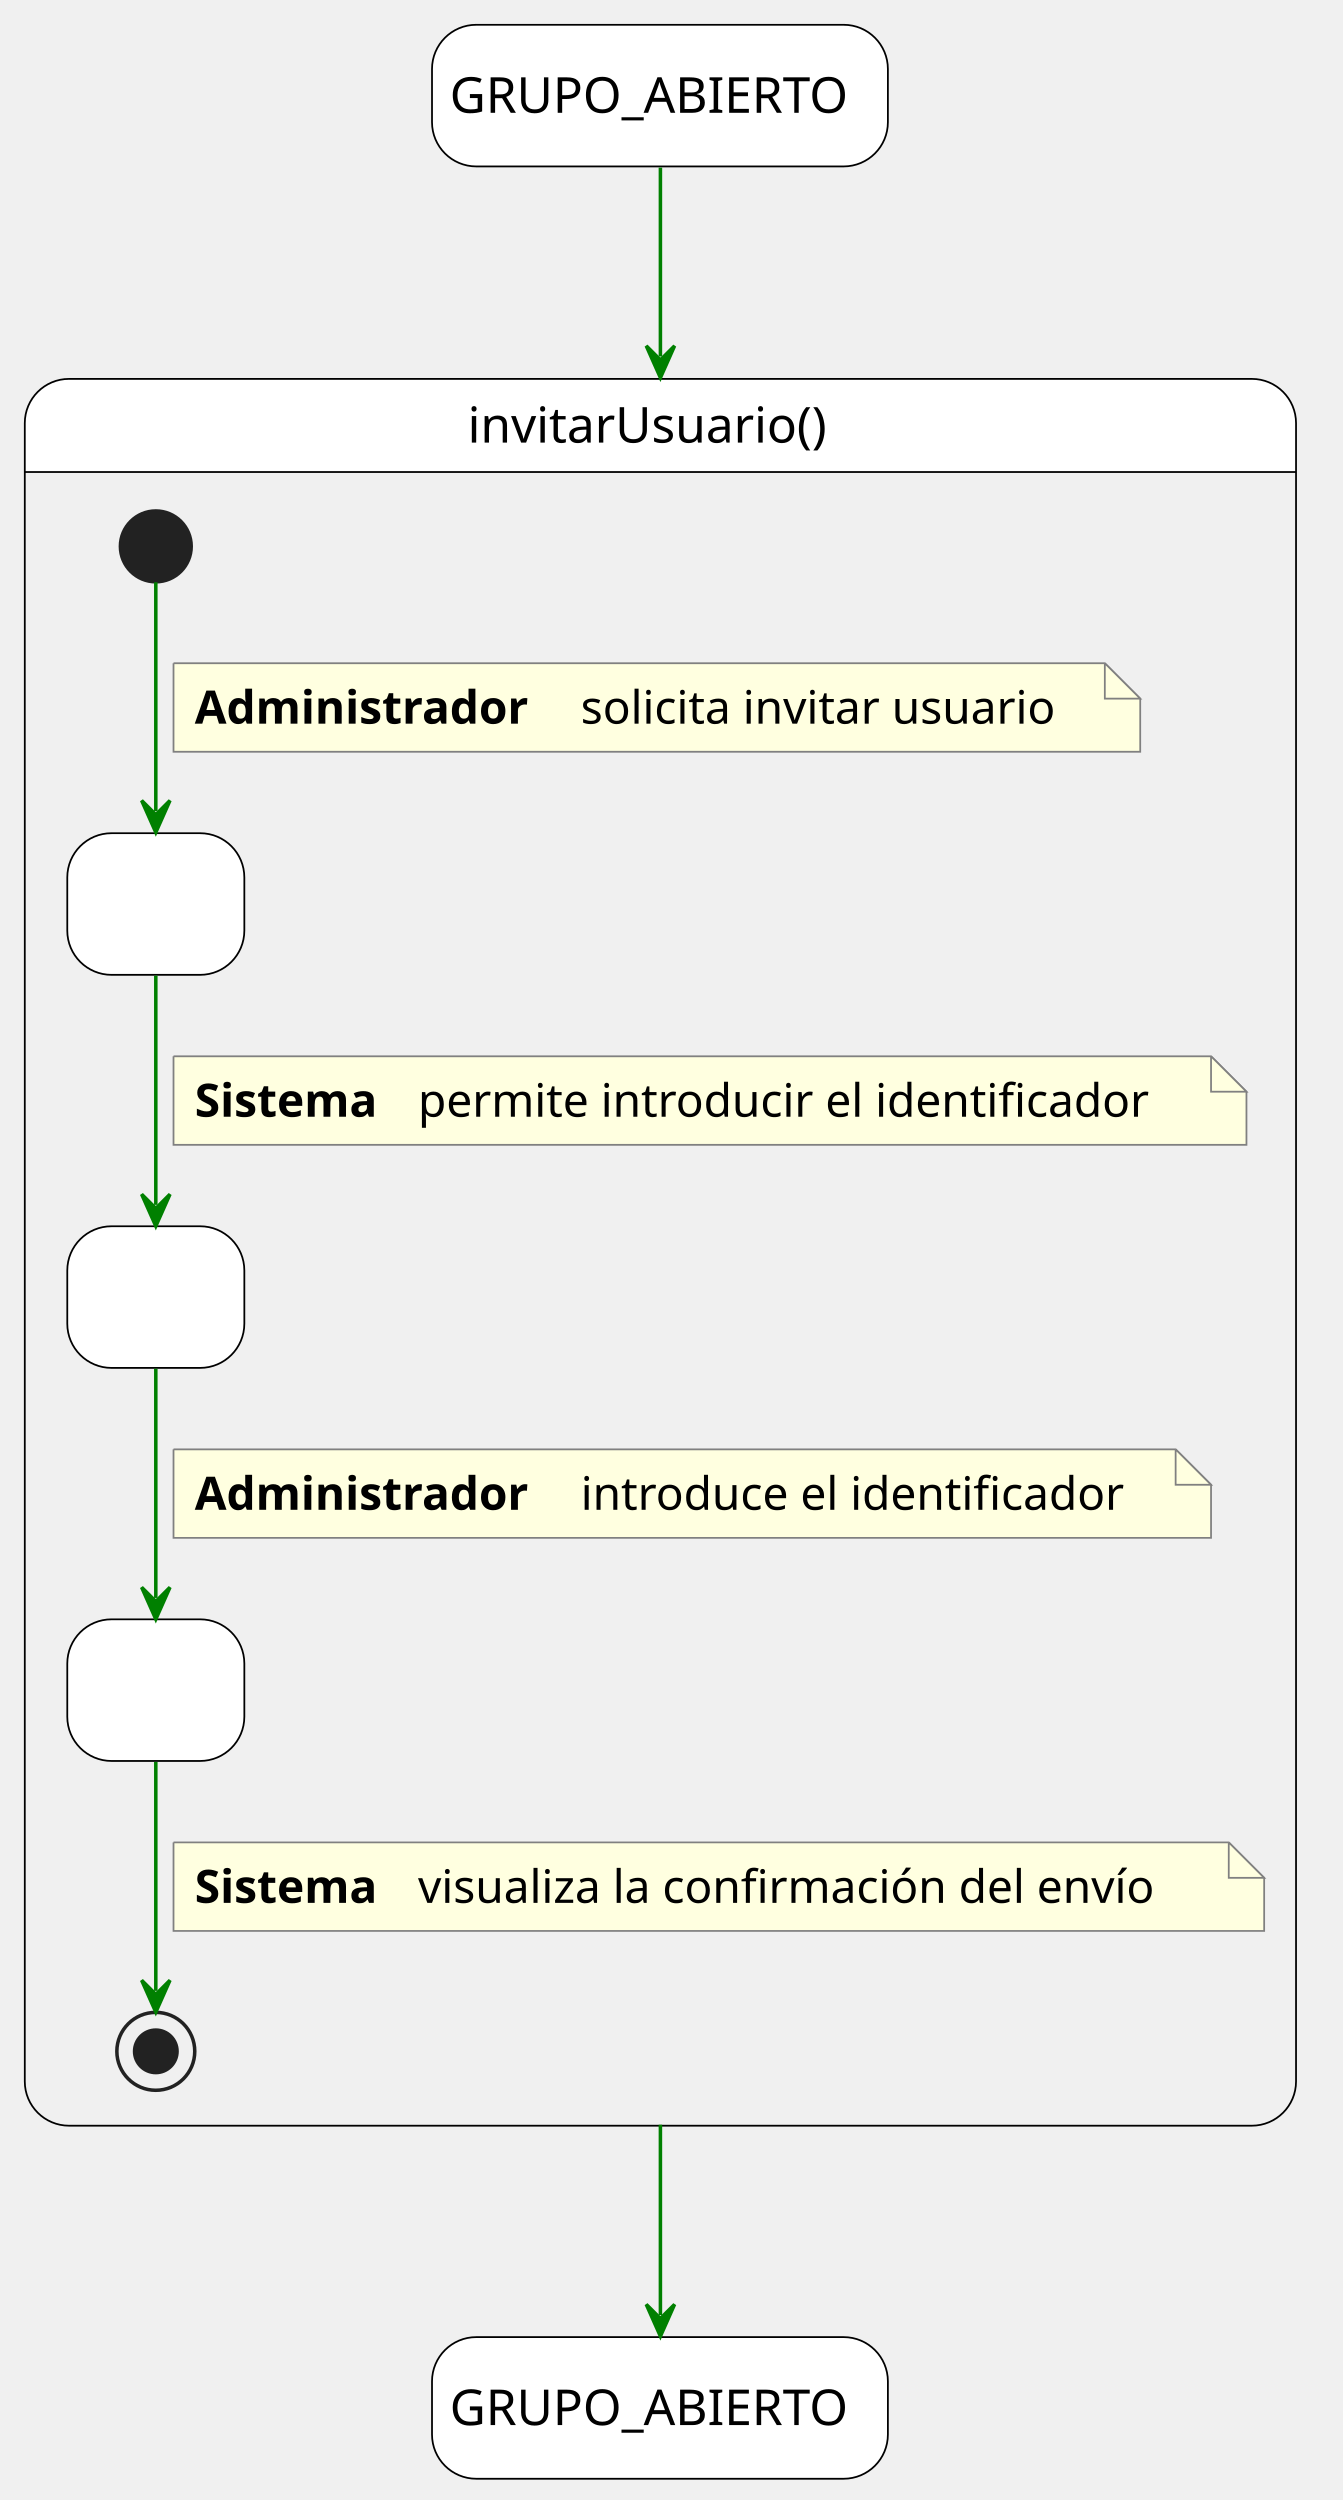
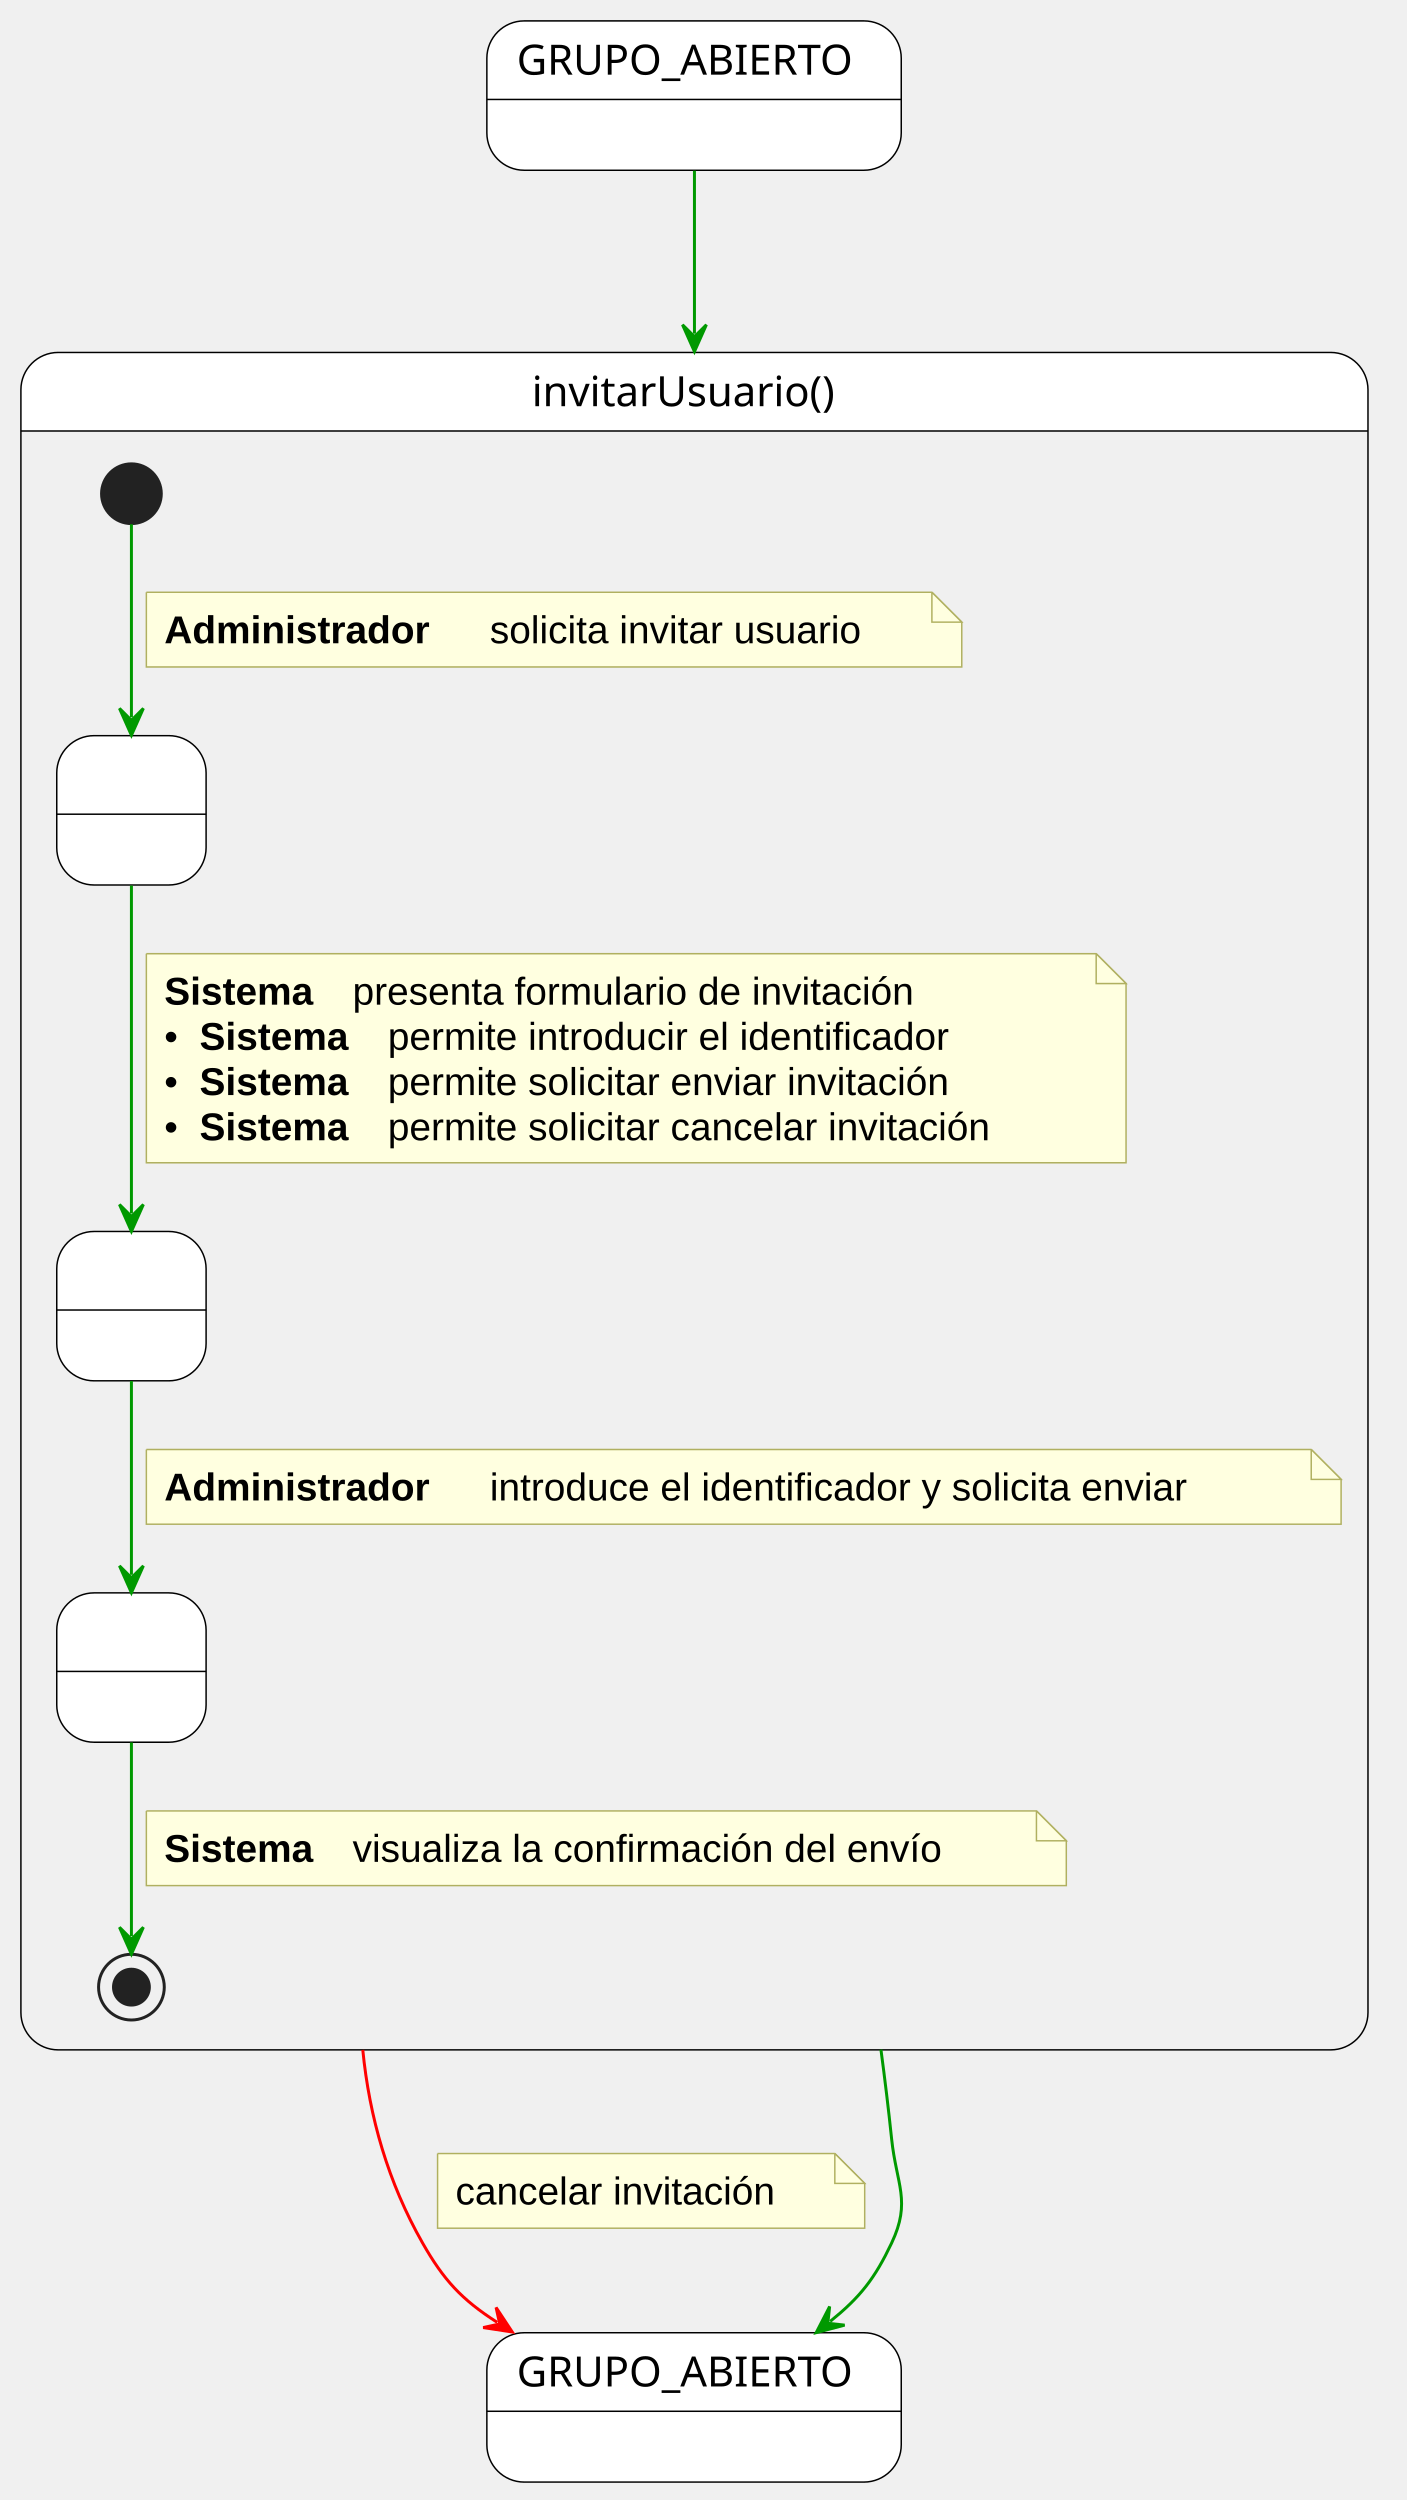
- <svg xmlns="http://www.w3.org/2000/svg" contentStyleType="text/css" data-diagram-type="STATE" height="706px" preserveAspectRatio="none" style="width:379px;height:706px;background:#FFFFFF;" version="1.1" viewBox="0 0 379 706" width="379px" zoomAndPan="magnify">
+ <svg xmlns="http://www.w3.org/2000/svg" contentStyleType="text/css" data-diagram-type="STATE" height="837px" preserveAspectRatio="none" style="width:471px;height:837px;background:#FFFFFF;" version="1.1" viewBox="0 0 471 837" width="471px" zoomAndPan="magnify">
  <defs />
  <g>
-     <rect fill="#FFFFFF" height="40" rx="12.5" ry="12.5" style="stroke:#000000;stroke-width:0.5;" width="128.74" x="122" y="7" />
-     <text fill="#000000" font-family="sans-serif" font-size="14" lengthAdjust="spacing" textLength="118.74" x="127" y="31.847">GRUPO_ABIERTO</text>
-     <path d="M19.5,107 L353.5,107 A12.5,12.5 0 0 1 366,119.5 L366,133.297 L7,133.297 L7,119.5 A12.5,12.5 0 0 1 19.5,107" fill="#FFFFFF" />
-     <rect fill="none" height="493.297" rx="12.5" ry="12.5" style="stroke:#000000;stroke-width:0.5;" width="359" x="7" y="107" />
-     <line style="stroke:#000000;stroke-width:0.5;" x1="7" x2="366" y1="133.297" y2="133.297" />
-     <text fill="#000000" font-family="sans-serif" font-size="14" lengthAdjust="spacing" textLength="108.89" x="132.055" y="124.995">invitarUsuario()</text>
-     <rect fill="#FFFFFF" height="40" rx="12.5" ry="12.5" style="stroke:#000000;stroke-width:0.5;" width="50" x="19" y="235.297" />
-     <text fill="#000000" font-family="sans-serif" font-size="14" lengthAdjust="spacing" textLength="4.45" x="41.775" y="260.144"> </text>
-     <rect fill="#FFFFFF" height="40" rx="12.5" ry="12.5" style="stroke:#000000;stroke-width:0.5;" width="50" x="19" y="346.297" />
-     <text fill="#000000" font-family="sans-serif" font-size="14" lengthAdjust="spacing" textLength="4.45" x="41.775" y="371.144"> </text>
-     <rect fill="#FFFFFF" height="40" rx="12.5" ry="12.5" style="stroke:#000000;stroke-width:0.5;" width="50" x="19" y="457.297" />
-     <text fill="#000000" font-family="sans-serif" font-size="14" lengthAdjust="spacing" textLength="4.45" x="41.775" y="482.144"> </text>
-     <ellipse cx="44" cy="154.297" fill="#222222" rx="10" ry="10" style="stroke:#222222;stroke-width:1;" />
-     <ellipse cx="44" cy="579.297" fill="none" rx="11" ry="11" style="stroke:#222222;stroke-width:1;" />
-     <ellipse cx="44" cy="579.297" fill="#222222" rx="6" ry="6" style="stroke:#222222;stroke-width:1;" />
-     <g class="link" data-entity-1=".start.MainBlock" data-entity-2="Paso1" data-source-line="18" data-uid="lnk3" id="link_.start.MainBlock_Paso1">
-       <path d="M44,164.437 C44,180.417 44,207.787 44,229.067" fill="none" id="*start*MainBlock-to-Paso1" style="stroke:#008000;stroke-width:1;" />
-       <polygon fill="#008000" points="44,235.067,48,226.067,44,230.067,40,226.067,44,235.067" style="stroke:#008000;stroke-width:1;" />
-       <path d="M49,187.297 L49,212.297 L322,212.297 L322,197.297 L312,187.297 L49,187.297" fill="#FFFFE0" style="stroke:#808080;stroke-width:0.5;" />
-       <path d="M312,187.297 L312,197.297 L322,197.297 L312,187.297" fill="#FFFFE0" style="stroke:#808080;stroke-width:0.5;" />
-       <text fill="#000000" font-family="sans-serif" font-size="13" font-weight="bold" lengthAdjust="spacing" textLength="104.863" x="55" y="204.364">Administrador</text>
-       <text fill="#000000" font-family="sans-serif" font-size="13" lengthAdjust="spacing" textLength="143.73" x="163.996" y="204.364">solicita invitar usuario</text>
+     <g id="Inicio">
+       <rect fill="#FFFFFF" height="50" rx="12.5" ry="12.5" style="stroke:#000000;stroke-width:0.5;" width="138.74" x="163" y="7" />
+       <line style="stroke:#000000;stroke-width:0.5;" x1="163" x2="301.74" y1="33.297" y2="33.297" />
+       <text fill="#000000" font-family="sans-serif" font-size="14" lengthAdjust="spacing" textLength="118.74" x="173" y="24.995">GRUPO_ABIERTO</text>
    </g>
-     <g class="link" data-entity-1="Paso1" data-entity-2="Paso2" data-source-line="25" data-uid="lnk4" id="link_Paso1_Paso2">
-       <path d="M44,275.537 C44,295.457 44,320.397 44,340.257" fill="none" id="Paso1-to-Paso2" style="stroke:#008000;stroke-width:1;" />
-       <polygon fill="#008000" points="44,346.257,48,337.257,44,341.257,40,337.257,44,346.257" style="stroke:#008000;stroke-width:1;" />
-       <path d="M49,298.297 L49,323.297 L352,323.297 L352,308.297 L342,298.297 L49,298.297" fill="#FFFFE0" style="stroke:#808080;stroke-width:0.5;" />
-       <path d="M342,298.297 L342,308.297 L352,308.297 L342,298.297" fill="#FFFFE0" style="stroke:#808080;stroke-width:0.5;" />
-       <text fill="#000000" font-family="sans-serif" font-size="13" font-weight="bold" lengthAdjust="spacing" textLength="58.906" x="55" y="315.364">Sistema</text>
-       <text fill="#000000" font-family="sans-serif" font-size="13" lengthAdjust="spacing" textLength="219.477" x="118.039" y="315.364">permite introducir el identificador</text>
+     <path d="M19.5,118 L445.5,118 A12.5,12.5 0 0 1 458,130.5 L458,144.297 L7,144.297 L7,130.5 A12.5,12.5 0 0 1 19.5,118" fill="#FFFFFF" />
+     <rect fill="none" height="568.297" rx="12.5" ry="12.5" style="stroke:#000000;stroke-width:0.5;" width="451" x="7" y="118" />
+     <line style="stroke:#000000;stroke-width:0.5;" x1="7" x2="458" y1="144.297" y2="144.297" />
+     <text fill="#000000" font-family="sans-serif" font-size="14" lengthAdjust="spacing" textLength="108.89" x="178.055" y="135.995">invitarUsuario()</text>
+     <g id="MainBlock.Paso1">
+       <rect fill="#FFFFFF" height="50" rx="12.5" ry="12.5" style="stroke:#000000;stroke-width:0.5;" width="50" x="19" y="246.297" />
+       <line style="stroke:#000000;stroke-width:0.5;" x1="19" x2="69" y1="272.594" y2="272.594" />
+       <text fill="#000000" font-family="sans-serif" font-size="14" lengthAdjust="spacing" textLength="4.45" x="41.775" y="264.292"> </text>
    </g>
-     <g class="link" data-entity-1="Paso2" data-entity-2="Paso3" data-source-line="32" data-uid="lnk5" id="link_Paso2_Paso3">
-       <path d="M44,386.537 C44,406.457 44,431.397 44,451.257" fill="none" id="Paso2-to-Paso3" style="stroke:#008000;stroke-width:1;" />
-       <polygon fill="#008000" points="44,457.257,48,448.257,44,452.257,40,448.257,44,457.257" style="stroke:#008000;stroke-width:1;" />
-       <path d="M49,409.297 L49,434.297 L342,434.297 L342,419.297 L332,409.297 L49,409.297" fill="#FFFFE0" style="stroke:#808080;stroke-width:0.5;" />
-       <path d="M332,409.297 L332,419.297 L342,419.297 L332,409.297" fill="#FFFFE0" style="stroke:#808080;stroke-width:0.5;" />
-       <text fill="#000000" font-family="sans-serif" font-size="13" font-weight="bold" lengthAdjust="spacing" textLength="104.863" x="55" y="426.364">Administrador</text>
-       <text fill="#000000" font-family="sans-serif" font-size="13" lengthAdjust="spacing" textLength="163.42" x="163.996" y="426.364">introduce el identificador</text>
+     <g id="MainBlock.Paso2">
+       <rect fill="#FFFFFF" height="50" rx="12.5" ry="12.5" style="stroke:#000000;stroke-width:0.5;" width="50" x="19" y="412.297" />
+       <line style="stroke:#000000;stroke-width:0.5;" x1="19" x2="69" y1="438.594" y2="438.594" />
+       <text fill="#000000" font-family="sans-serif" font-size="14" lengthAdjust="spacing" textLength="4.45" x="41.775" y="430.292"> </text>
    </g>
-     <g class="link" data-entity-1="Paso3" data-entity-2=".end.MainBlock" data-source-line="39" data-uid="lnk7" id="link_Paso3_.end.MainBlock">
-       <path d="M44,497.577 C44,518.687 44,545.737 44,562.227" fill="none" id="Paso3-to-*end*MainBlock" style="stroke:#008000;stroke-width:1;" />
-       <polygon fill="#008000" points="44,568.227,48,559.227,44,563.227,40,559.227,44,568.227" style="stroke:#008000;stroke-width:1;" />
-       <path d="M49,520.297 L49,545.297 L357,545.297 L357,530.297 L347,520.297 L49,520.297" fill="#FFFFE0" style="stroke:#808080;stroke-width:0.5;" />
-       <path d="M347,520.297 L347,530.297 L357,530.297 L347,520.297" fill="#FFFFE0" style="stroke:#808080;stroke-width:0.5;" />
-       <text fill="#000000" font-family="sans-serif" font-size="13" font-weight="bold" lengthAdjust="spacing" textLength="58.906" x="55" y="537.364">Sistema</text>
-       <text fill="#000000" font-family="sans-serif" font-size="13" lengthAdjust="spacing" textLength="224.218" x="118.039" y="537.364">visualiza la confirmación del envío</text>
+     <g id="MainBlock.Paso3">
+       <rect fill="#FFFFFF" height="50" rx="12.5" ry="12.5" style="stroke:#000000;stroke-width:0.5;" width="50" x="19" y="533.297" />
+       <line style="stroke:#000000;stroke-width:0.5;" x1="19" x2="69" y1="559.594" y2="559.594" />
+       <text fill="#000000" font-family="sans-serif" font-size="14" lengthAdjust="spacing" textLength="4.45" x="41.775" y="551.292"> </text>
    </g>
-     <rect fill="#FFFFFF" height="40" rx="12.5" ry="12.5" style="stroke:#000000;stroke-width:0.5;" width="128.74" x="122" y="660" />
-     <text fill="#000000" font-family="sans-serif" font-size="14" lengthAdjust="spacing" textLength="118.74" x="127" y="684.847">GRUPO_ABIERTO</text>
-     <g class="link" data-entity-1="GRUPO_ABIERTO" data-entity-2="MainBlock" data-source-line="48" data-uid="lnk8" id="link_GRUPO_ABIERTO_MainBlock">
-       <path d="M186.5,47.33 C186.5,61.45 186.5,76.33 186.5,100.67" fill="none" id="GRUPO_ABIERTO-to-MainBlock" style="stroke:#008000;stroke-width:1;" />
-       <polygon fill="#008000" points="186.5,106.67,190.5,97.67,186.5,101.67,182.5,97.67,186.5,106.67" style="stroke:#008000;stroke-width:1;" />
+     <ellipse cx="44" cy="165.297" fill="#222222" rx="10" ry="10" style="stroke:#222222;stroke-width:1;" />
+     <ellipse cx="44" cy="665.297" fill="none" rx="11" ry="11" style="stroke:#222222;stroke-width:1;" />
+     <ellipse cx="44" cy="665.297" fill="#222222" rx="6" ry="6" style="stroke:#222222;stroke-width:1;" />
+     <g class="link" data-entity-1=".start.MainBlock" data-entity-2="Paso1" data-source-line="32" data-uid="lnk3" id="link_.start.MainBlock_Paso1">
+       <path d="M44,175.527 C44,191.237 44,217.657 44,240.167" fill="none" id="*start*MainBlock-to-Paso1" style="stroke:#009900;stroke-width:1;" />
+       <polygon fill="#009900" points="44,246.167,48,237.167,44,241.167,40,237.167,44,246.167" style="stroke:#009900;stroke-width:1;" />
+       <path d="M49,198.297 L49,223.297 L322,223.297 L322,208.297 L312,198.297 L49,198.297" fill="#FFFFE0" style="stroke:#B0B060;stroke-width:0.5;" />
+       <path d="M312,198.297 L312,208.297 L322,208.297 L312,198.297" fill="#FFFFE0" style="stroke:#B0B060;stroke-width:0.5;" />
+       <text fill="#000000" font-family="Arial" font-size="13" font-weight="bold" lengthAdjust="spacing" textLength="104.863" x="55" y="215.364">Administrador</text>
+       <text fill="#000000" font-family="Arial" font-size="13" lengthAdjust="spacing" textLength="143.73" x="163.996" y="215.364">solicita invitar usuario</text>
    </g>
-     <g class="link" data-entity-1="MainBlock" data-entity-2="GRUPO_ABIERTO_FINAL" data-source-line="49" data-uid="lnk9" id="link_MainBlock_GRUPO_ABIERTO_FINAL">
-       <path d="M186.5,600.03 C186.5,624.54 186.5,639.58 186.5,653.76" fill="none" id="MainBlock-to-GRUPO_ABIERTO_FINAL" style="stroke:#008000;stroke-width:1;" />
-       <polygon fill="#008000" points="186.5,659.76,190.5,650.76,186.5,654.76,182.5,650.76,186.5,659.76" style="stroke:#008000;stroke-width:1;" />
+     <g class="link" data-entity-1="Paso1" data-entity-2="Paso2" data-source-line="38" data-uid="lnk4" id="link_Paso1_Paso2">
+       <path d="M44,296.497 C44,327.587 44,375.247 44,406.267" fill="none" id="Paso1-to-Paso2" style="stroke:#009900;stroke-width:1;" />
+       <polygon fill="#009900" points="44,412.267,48,403.267,44,407.267,40,403.267,44,412.267" style="stroke:#009900;stroke-width:1;" />
+       <path d="M49,319.297 L49,389.297 L377,389.297 L377,329.297 L367,319.297 L49,319.297" fill="#FFFFE0" style="stroke:#B0B060;stroke-width:0.5;" />
+       <path d="M367,319.297 L367,329.297 L377,329.297 L367,319.297" fill="#FFFFE0" style="stroke:#B0B060;stroke-width:0.5;" />
+       <text fill="#000000" font-family="Arial" font-size="13" font-weight="bold" lengthAdjust="spacing" textLength="58.906" x="55" y="336.364">Sistema</text>
+       <text fill="#000000" font-family="Arial" font-size="13" lengthAdjust="spacing" textLength="216.753" x="118.039" y="336.364">presenta formulario de invitación</text>
+       <text fill="#000000" font-family="Arial" font-size="13" lengthAdjust="spacing" textLength="7.668" x="55" y="351.497">•</text>
+       <text fill="#000000" font-family="Arial" font-size="13" font-weight="bold" lengthAdjust="spacing" textLength="58.906" x="66.8" y="351.497">Sistema</text>
+       <text fill="#000000" font-family="Arial" font-size="13" lengthAdjust="spacing" textLength="219.477" x="129.839" y="351.497">permite introducir el identificador</text>
+       <text fill="#000000" font-family="Arial" font-size="13" lengthAdjust="spacing" textLength="7.668" x="55" y="366.629">•</text>
+       <text fill="#000000" font-family="Arial" font-size="13" font-weight="bold" lengthAdjust="spacing" textLength="58.906" x="66.8" y="366.629">Sistema</text>
+       <text fill="#000000" font-family="Arial" font-size="13" lengthAdjust="spacing" textLength="218.505" x="129.839" y="366.629">permite solicitar enviar invitación</text>
+       <text fill="#000000" font-family="Arial" font-size="13" lengthAdjust="spacing" textLength="7.668" x="55" y="381.762">•</text>
+       <text fill="#000000" font-family="Arial" font-size="13" font-weight="bold" lengthAdjust="spacing" textLength="58.906" x="66.8" y="381.762">Sistema</text>
+       <text fill="#000000" font-family="Arial" font-size="13" lengthAdjust="spacing" textLength="233.073" x="129.839" y="381.762">permite solicitar cancelar invitación</text>
+     </g>
+     <g class="link" data-entity-1="Paso2" data-entity-2="Paso3" data-source-line="47" data-uid="lnk5" id="link_Paso2_Paso3">
+       <path d="M44,462.377 C44,483.027 44,506.617 44,527.247" fill="none" id="Paso2-to-Paso3" style="stroke:#009900;stroke-width:1;" />
+       <polygon fill="#009900" points="44,533.247,48,524.247,44,528.247,40,524.247,44,533.247" style="stroke:#009900;stroke-width:1;" />
+       <path d="M49,485.297 L49,510.297 L449,510.297 L449,495.297 L439,485.297 L49,485.297" fill="#FFFFE0" style="stroke:#B0B060;stroke-width:0.5;" />
+       <path d="M439,485.297 L439,495.297 L449,495.297 L439,485.297" fill="#FFFFE0" style="stroke:#B0B060;stroke-width:0.5;" />
+       <text fill="#000000" font-family="Arial" font-size="13" font-weight="bold" lengthAdjust="spacing" textLength="104.863" x="55" y="502.364">Administrador</text>
+       <text fill="#000000" font-family="Arial" font-size="13" lengthAdjust="spacing" textLength="270.137" x="163.996" y="502.364">introduce el identificador y solicita enviar</text>
+     </g>
+     <g class="link" data-entity-1="Paso3" data-entity-2=".end.MainBlock" data-source-line="53" data-uid="lnk7" id="link_Paso3_.end.MainBlock">
+       <path d="M44,583.387 C44,605.787 44,632.067 44,648.247" fill="none" id="Paso3-to-*end*MainBlock" style="stroke:#009900;stroke-width:1;" />
+       <polygon fill="#009900" points="44,654.247,48,645.247,44,649.247,40,645.247,44,654.247" style="stroke:#009900;stroke-width:1;" />
+       <path d="M49,606.297 L49,631.297 L357,631.297 L357,616.297 L347,606.297 L49,606.297" fill="#FFFFE0" style="stroke:#B0B060;stroke-width:0.5;" />
+       <path d="M347,606.297 L347,616.297 L357,616.297 L347,606.297" fill="#FFFFE0" style="stroke:#B0B060;stroke-width:0.5;" />
+       <text fill="#000000" font-family="Arial" font-size="13" font-weight="bold" lengthAdjust="spacing" textLength="58.906" x="55" y="623.364">Sistema</text>
+       <text fill="#000000" font-family="Arial" font-size="13" lengthAdjust="spacing" textLength="224.218" x="118.039" y="623.364">visualiza la confirmación del envío</text>
+     </g>
+     <g id="Fin">
+       <rect fill="#FFFFFF" height="50" rx="12.5" ry="12.5" style="stroke:#000000;stroke-width:0.5;" width="138.74" x="163" y="781" />
+       <line style="stroke:#000000;stroke-width:0.5;" x1="163" x2="301.74" y1="807.297" y2="807.297" />
+       <text fill="#000000" font-family="sans-serif" font-size="14" lengthAdjust="spacing" textLength="118.74" x="173" y="798.995">GRUPO_ABIERTO</text>
+     </g>
+     <g class="link" data-entity-1="Inicio" data-entity-2="MainBlock" data-source-line="65" data-uid="lnk8" id="link_Inicio_MainBlock">
+       <path d="M232.5,57.15 C232.5,72.18 232.5,87.28 232.5,111.72" fill="none" id="Inicio-to-MainBlock" style="stroke:#009900;stroke-width:1;" />
+       <polygon fill="#009900" points="232.5,117.72,236.5,108.72,232.5,112.72,228.5,108.72,232.5,117.72" style="stroke:#009900;stroke-width:1;" />
+     </g>
+     <g class="link" data-entity-1="MainBlock" data-entity-2="Fin" data-source-line="68" data-uid="lnk9" id="link_MainBlock_Fin">
+       <path d="M294.94,686.22 C296.28,696.25 297.48,706.2 298.5,716 C300.11,731.47 305.16,736.94 298.5,751 C292.92,762.77 288.055,769.069 277.935,777.209" fill="none" id="MainBlock-to-Fin" style="stroke:#009900;stroke-width:1;" />
+       <polygon fill="#009900" points="273.26,780.97,282.78,778.446,277.156,777.836,277.766,772.212,273.26,780.97" style="stroke:#009900;stroke-width:1;" />
+     </g>
+     <g class="link" data-entity-1="MainBlock" data-entity-2="Fin" data-source-line="71" data-uid="lnk10" id="link_MainBlock_Fin">
+       <path d="M121.46,686.31 C123.67,708.79 129.91,730.65 141.5,751 C148.5,763.29 154.466,769.847 166.456,777.517" fill="none" id="MainBlock-to-Fin-1" style="stroke:#FF0000;stroke-width:1;" />
+       <polygon fill="#FF0000" points="171.51,780.75,166.084,772.531,167.298,778.056,161.773,779.27,171.51,780.75" style="stroke:#FF0000;stroke-width:1;" />
+       <path d="M146.5,721 L146.5,746 L289.5,746 L289.5,731 L279.5,721 L146.5,721" fill="#FFFFE0" style="stroke:#B0B060;stroke-width:0.5;" />
+       <path d="M279.5,721 L279.5,731 L289.5,731 L279.5,721" fill="#FFFFE0" style="stroke:#B0B060;stroke-width:0.5;" />
+       <text fill="#000000" font-family="Arial" font-size="13" lengthAdjust="spacing" textLength="122.726" x="152.5" y="738.067">cancelar invitación</text>
    </g>
  </g>
</svg>
